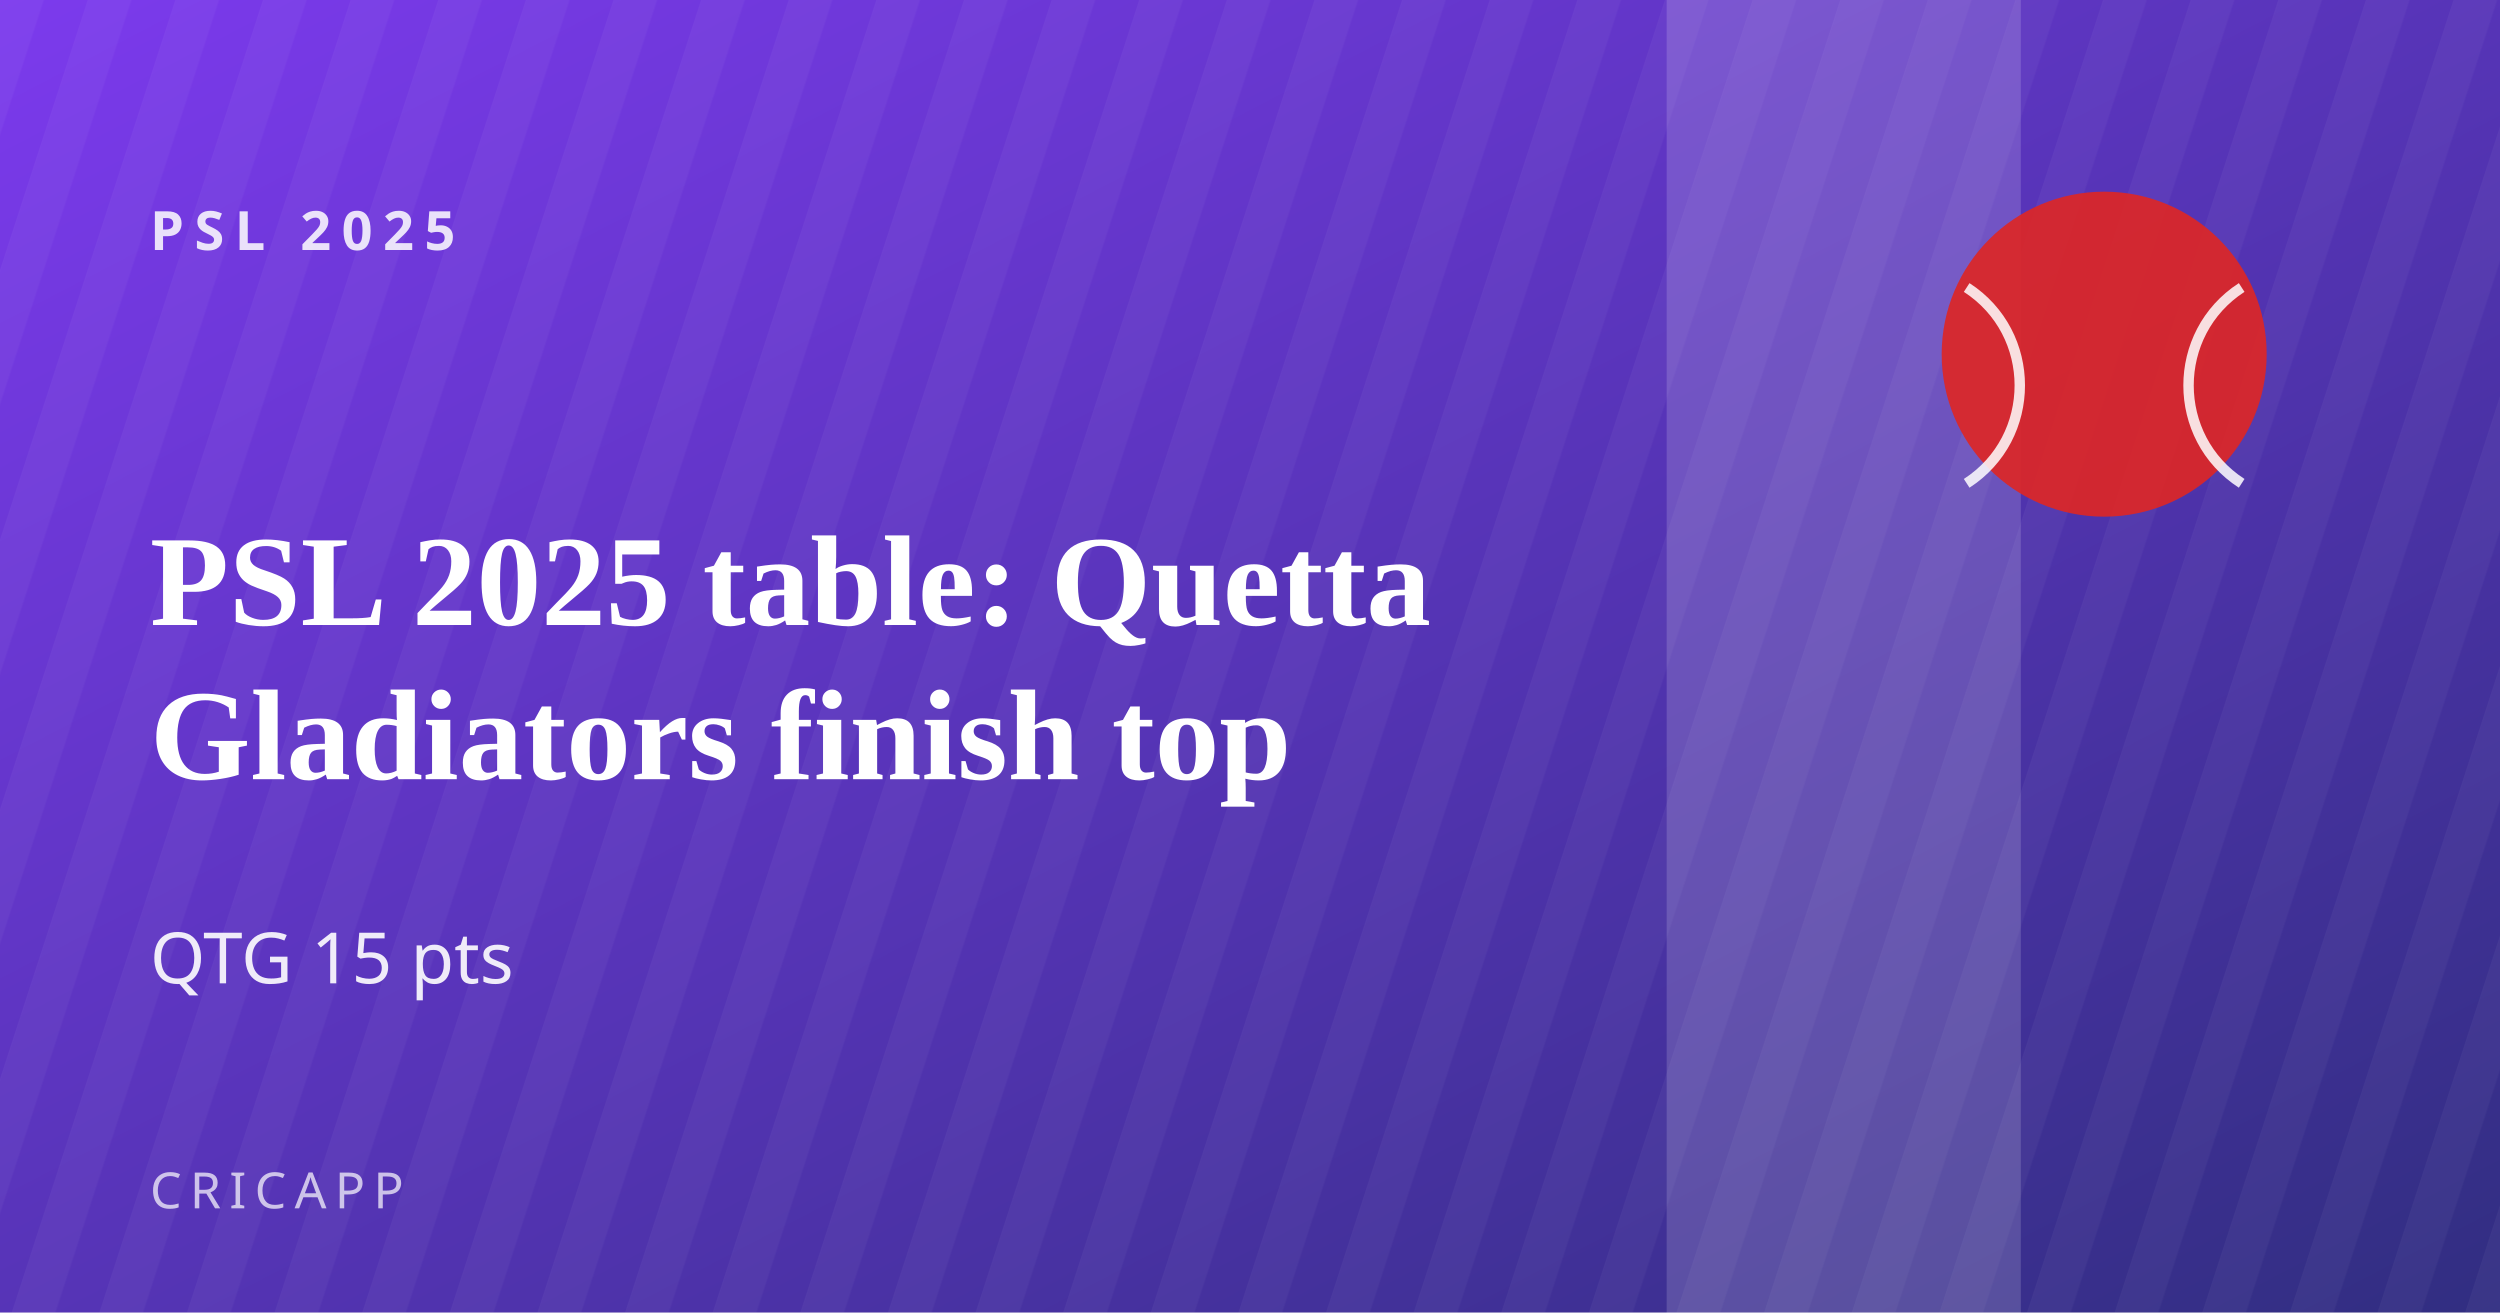
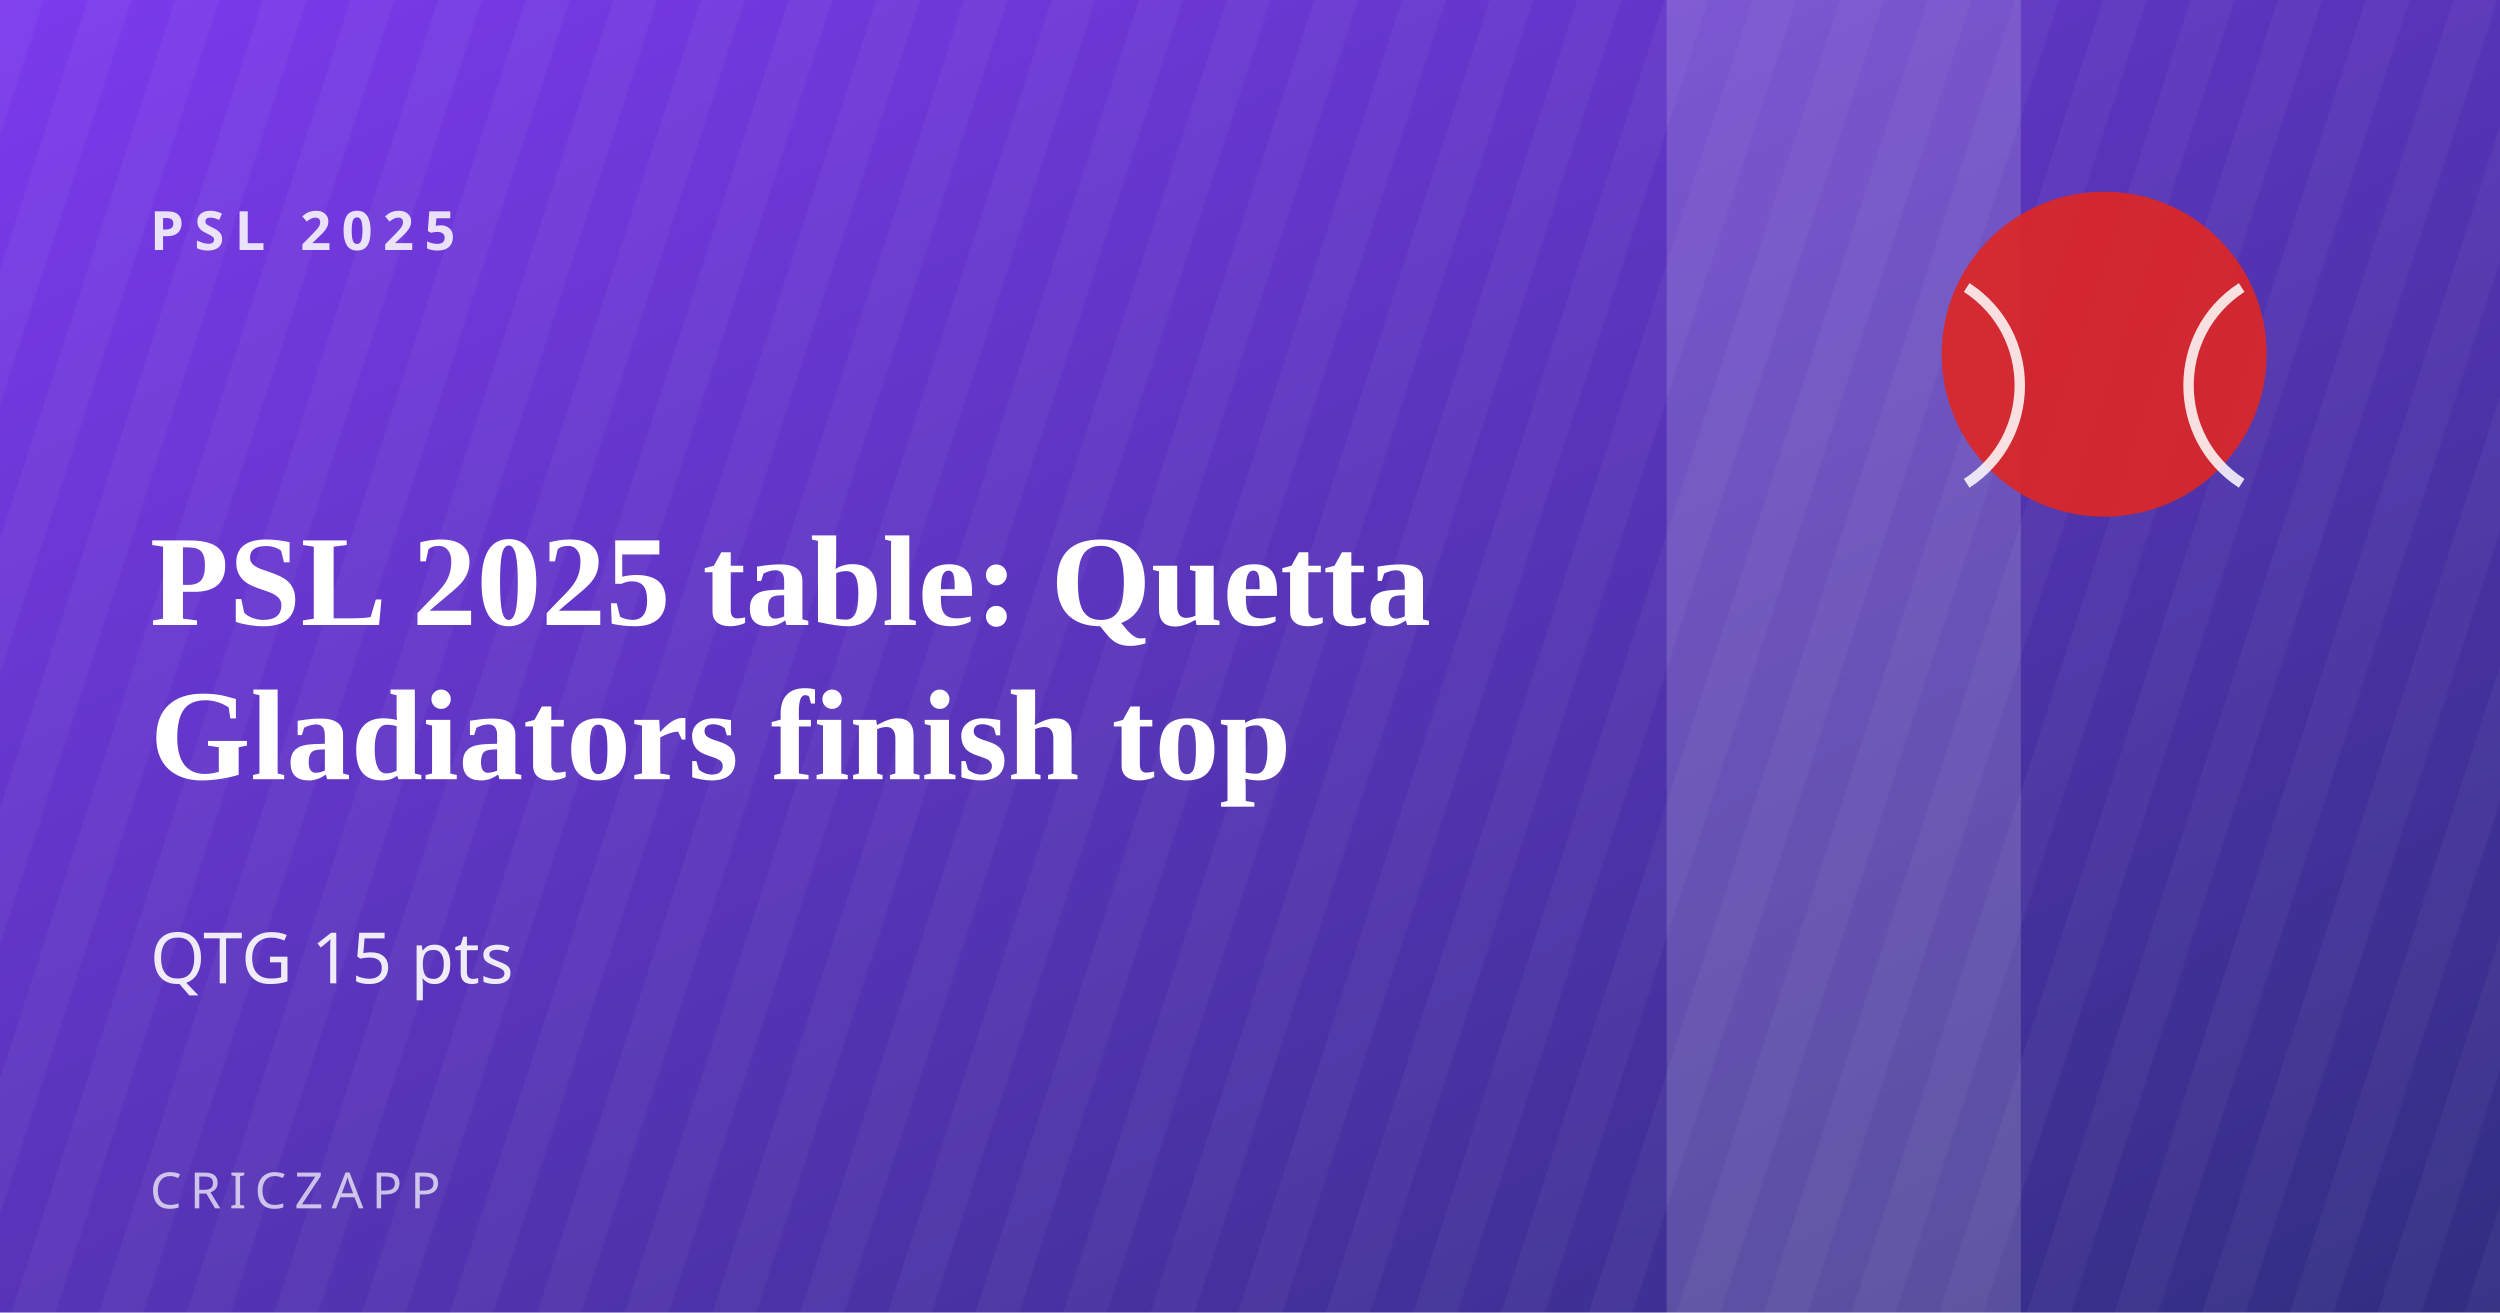
<svg xmlns="http://www.w3.org/2000/svg" viewBox="0 0 1200 630" role="img" aria-label="PSL 2025 table: Quetta Gladiators finish top">
  <defs>
    <linearGradient id="g" x1="0" y1="0" x2="1" y2="1">
      <stop offset="0" stop-color="#7c3aed" />
      <stop offset="1" stop-color="#312e81" />
    </linearGradient>
    <pattern id="s" width="40" height="40" patternUnits="userSpaceOnUse" patternTransform="rotate(18)">
      <rect width="20" height="40" fill="#ffffff" opacity="0.04" />
    </pattern>
  </defs>
  <rect width="1200" height="630" fill="url(#g)" />
  <rect width="1200" height="630" fill="url(#s)" />
  <g opacity="0.16">
    <rect x="800" y="-40" width="170" height="760" rx="14" fill="#fff" />
    <rect x="858" y="40" width="54" height="8" fill="#fff" />
    <rect x="858" y="560" width="54" height="8" fill="#fff" />
  </g>
  <circle cx="1010" cy="170" r="78" fill="#dc2626" opacity="0.92" />
  <path d="M944 138c34 22 34 72 0 94M1076 138c-34 22-34 72 0 94" stroke="#fff" stroke-width="5" fill="none" opacity="0.85" />
  <text x="72" y="120" font-family="system-ui, sans-serif" font-size="26" font-weight="700" letter-spacing="5" fill="#ffffff" opacity="0.85">PSL 2025</text>
  <text x="72" y="300" font-family="Georgia, 'Times New Roman', serif" font-size="62" font-weight="700" fill="#ffffff">PSL 2025 table: Quetta</text>
  <text x="72" y="374" font-family="Georgia, 'Times New Roman', serif" font-size="62" font-weight="700" fill="#ffffff">Gladiators finish top</text>
  <text x="72" y="472" font-family="system-ui, sans-serif" font-size="34" fill="#ffffff" opacity="0.9">QTG 15 pts</text>
-   <text x="72" y="580" font-family="system-ui, sans-serif" font-size="24" letter-spacing="4" fill="#ffffff" opacity="0.7">CRICAPP</text>
+   <text x="72" y="580" font-family="system-ui, sans-serif" font-size="24" letter-spacing="4" fill="#ffffff" opacity="0.7">CRICZAPP</text>
</svg>
